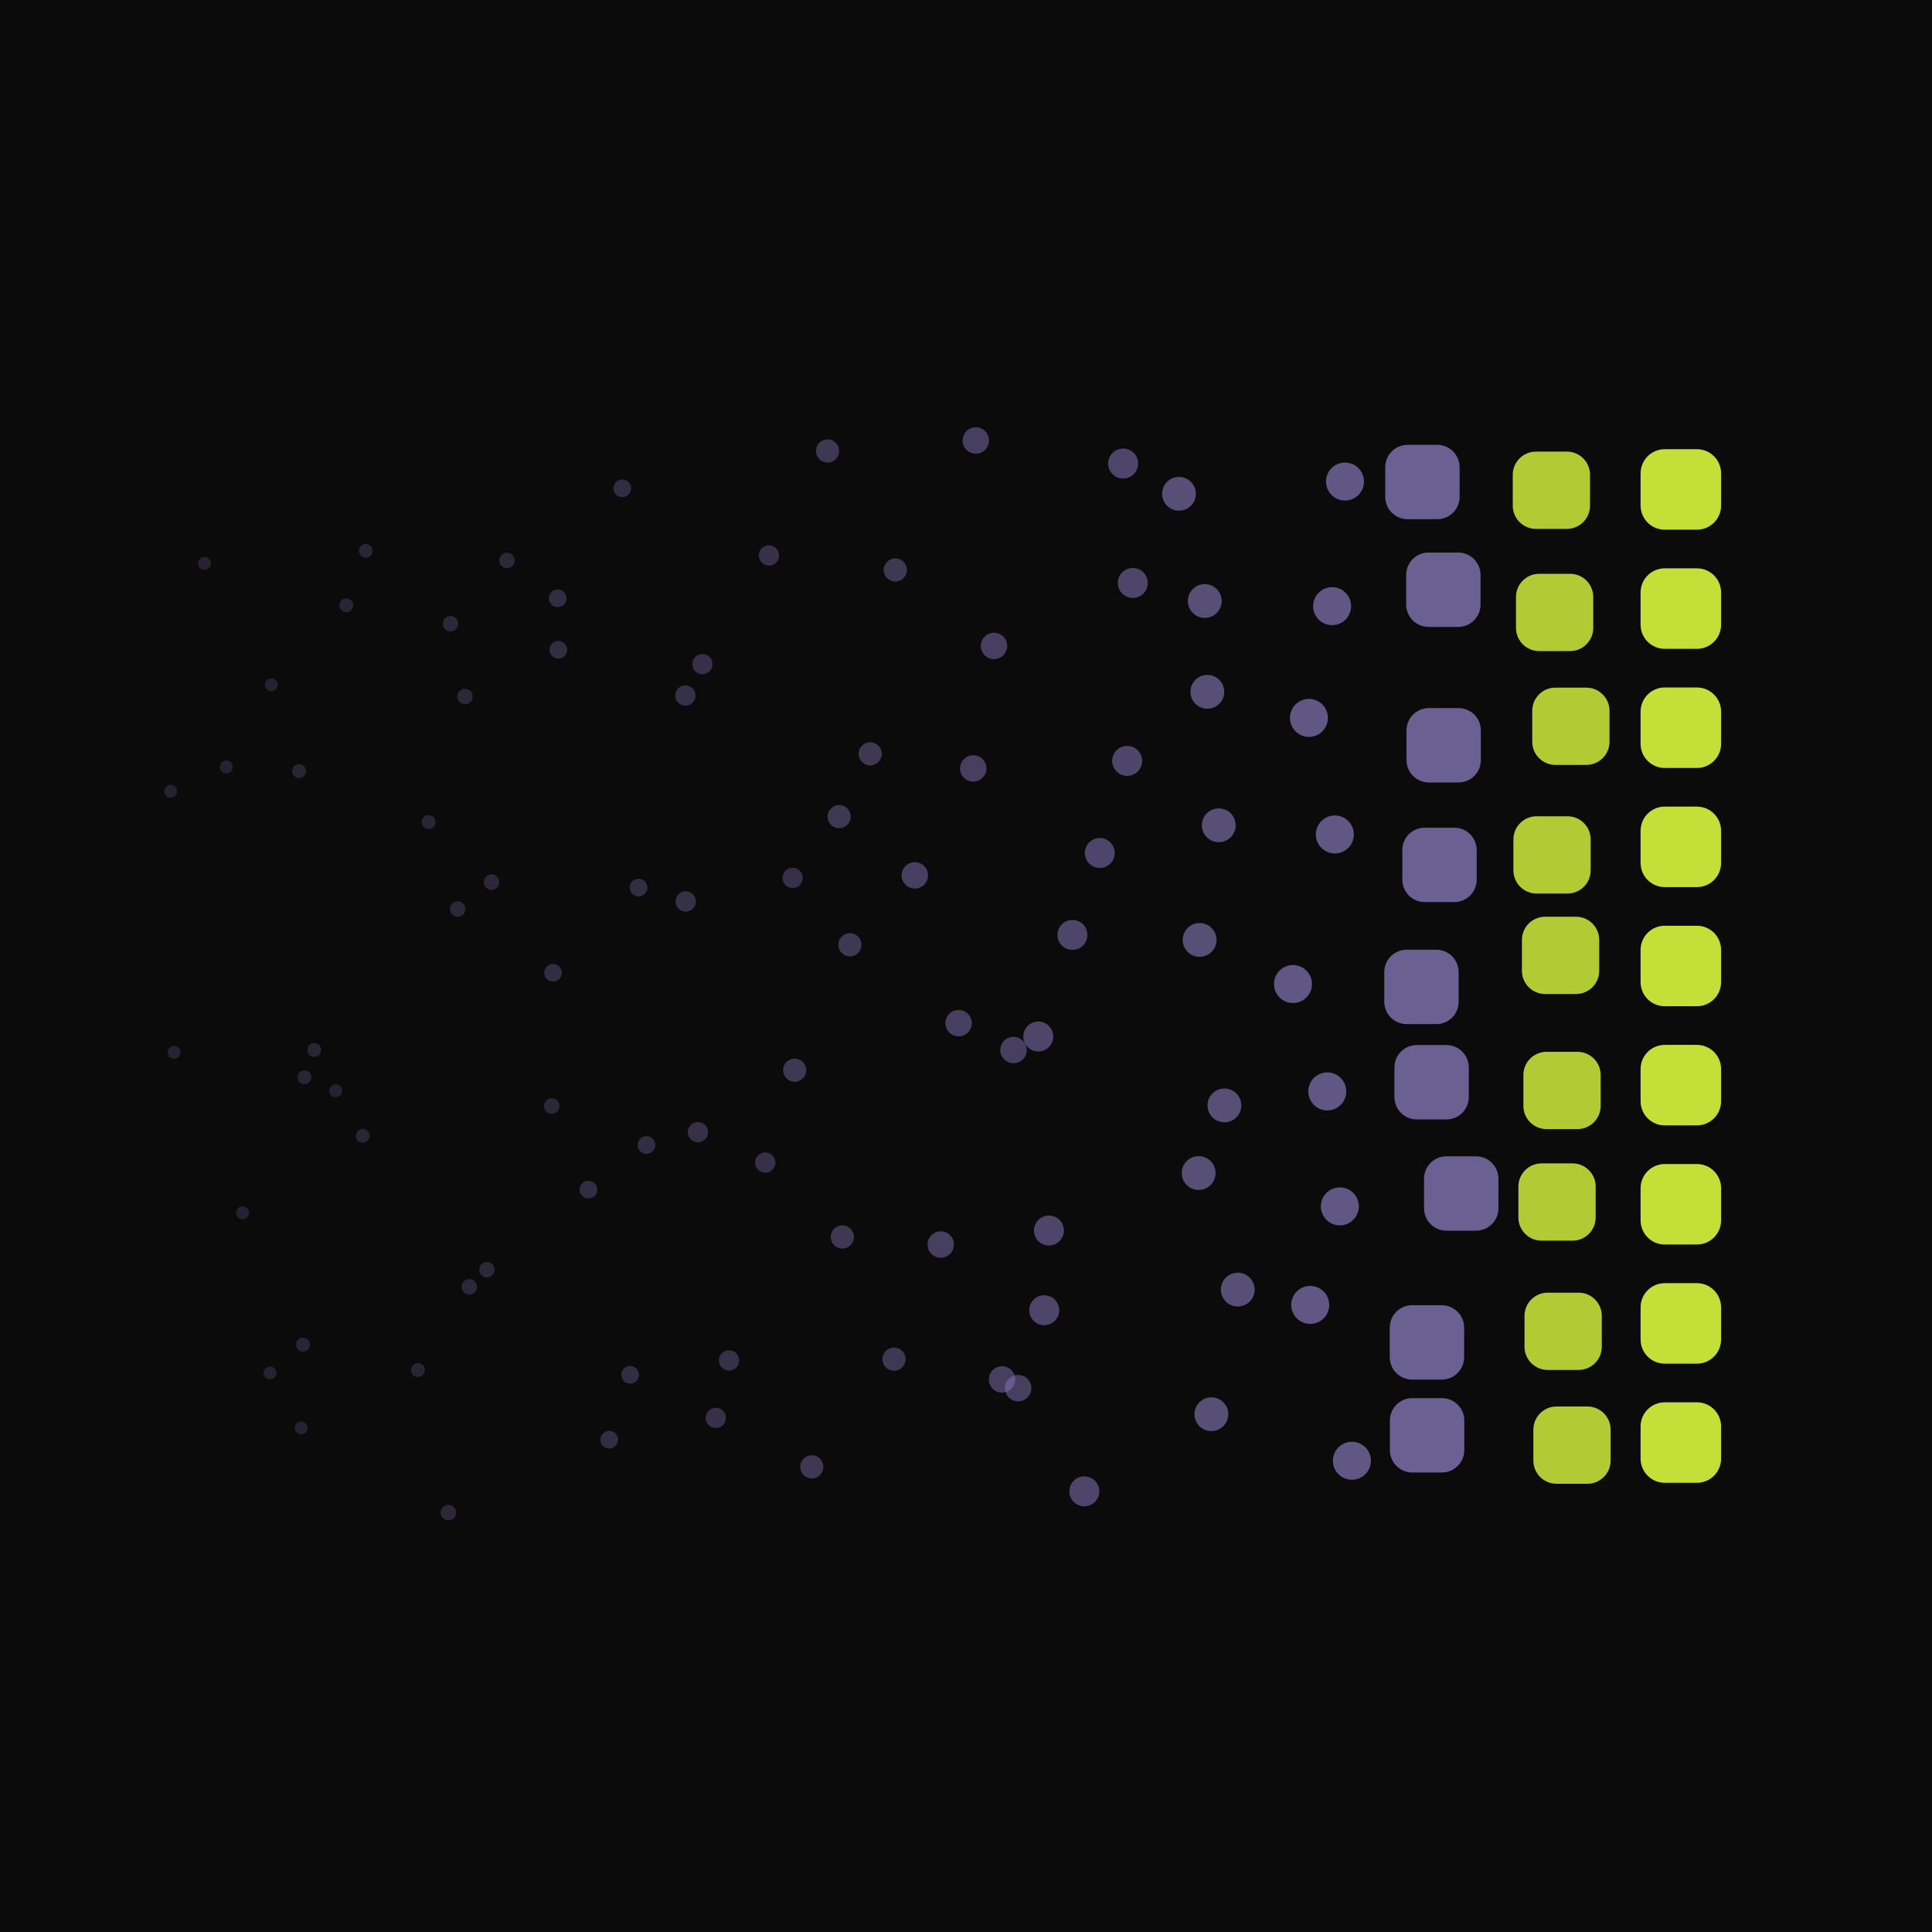
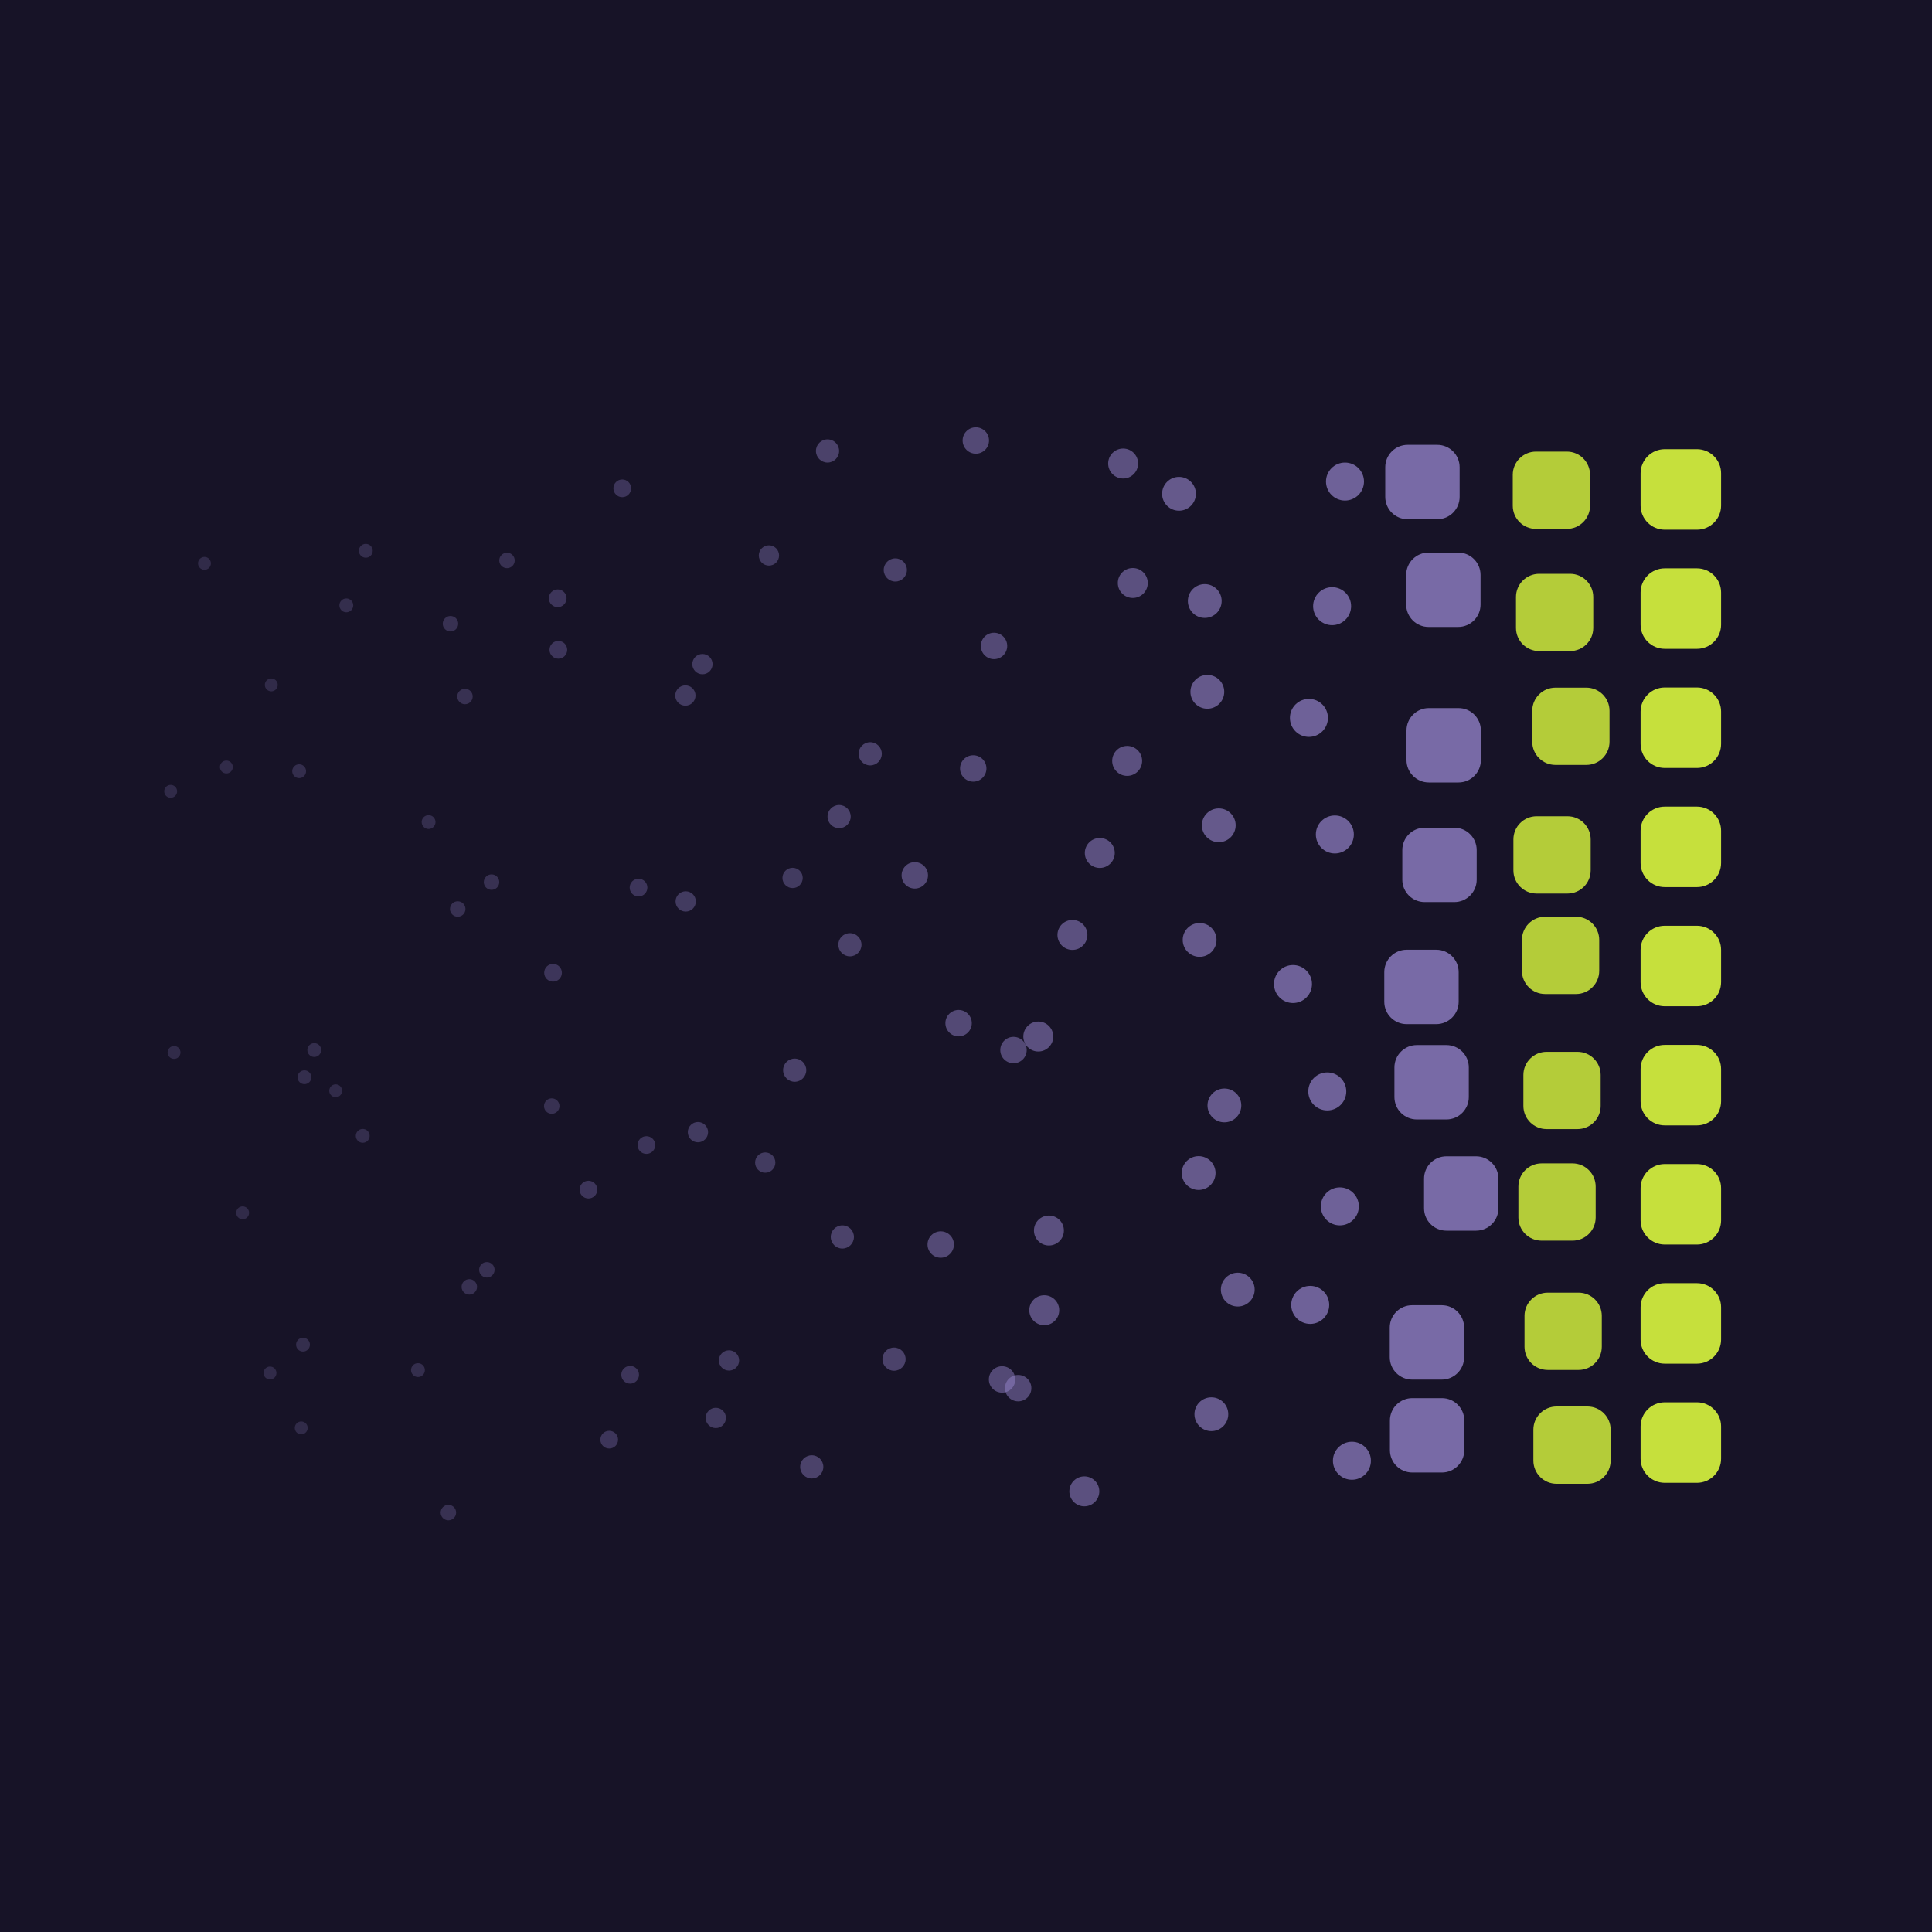
<svg xmlns="http://www.w3.org/2000/svg" viewBox="0 0 1200 1200" width="1200" height="1200" role="img" aria-label="Capa gráfica do case Projeto autoral, Direção de imagem com IA">
-   <rect width="1200" height="1200" fill="#0B0B0C" />
+   <rect width="1200" height="1200" fill="#171327" />
  <g>
-     <circle cx="127.0" cy="349.9" r="4.0" fill="#8F7FC4" opacity="0.20" />
-     <circle cx="168.5" cy="425.4" r="4.0" fill="#8F7FC4" opacity="0.20" />
-     <circle cx="106.0" cy="491.5" r="4.0" fill="#8F7FC4" opacity="0.20" />
-     <circle cx="140.6" cy="476.4" r="4.0" fill="#8F7FC4" opacity="0.20" />
-     <circle cx="108.1" cy="653.7" r="4.0" fill="#8F7FC4" opacity="0.20" />
-     <circle cx="208.5" cy="677.5" r="4.0" fill="#8F7FC4" opacity="0.20" />
-     <circle cx="150.7" cy="753.3" r="4.0" fill="#8F7FC4" opacity="0.20" />
-     <circle cx="167.7" cy="852.8" r="4.0" fill="#8F7FC4" opacity="0.20" />
-     <circle cx="187.1" cy="886.9" r="4.0" fill="#8F7FC4" opacity="0.20" />
-     <circle cx="227.2" cy="342.1" r="4.3" fill="#8F7FC4" opacity="0.22" />
-     <circle cx="215.1" cy="376.0" r="4.3" fill="#8F7FC4" opacity="0.22" />
-     <circle cx="185.8" cy="479.0" r="4.3" fill="#8F7FC4" opacity="0.22" />
-     <circle cx="266.2" cy="510.6" r="4.3" fill="#8F7FC4" opacity="0.22" />
-     <circle cx="195.2" cy="652.2" r="4.3" fill="#8F7FC4" opacity="0.22" />
-     <circle cx="189.1" cy="669.1" r="4.3" fill="#8F7FC4" opacity="0.22" />
-     <circle cx="225.3" cy="705.5" r="4.3" fill="#8F7FC4" opacity="0.22" />
-     <circle cx="188.2" cy="835.2" r="4.3" fill="#8F7FC4" opacity="0.22" />
-     <circle cx="259.6" cy="851.0" r="4.3" fill="#8F7FC4" opacity="0.22" />
-     <circle cx="314.9" cy="348.1" r="4.8" fill="#8F7FC4" opacity="0.25" />
-     <circle cx="279.8" cy="387.4" r="4.8" fill="#8F7FC4" opacity="0.25" />
-     <circle cx="288.8" cy="432.6" r="4.8" fill="#8F7FC4" opacity="0.25" />
-     <circle cx="305.3" cy="547.9" r="4.8" fill="#8F7FC4" opacity="0.25" />
-     <circle cx="284.3" cy="564.6" r="4.8" fill="#8F7FC4" opacity="0.25" />
-     <circle cx="342.7" cy="687.0" r="4.8" fill="#8F7FC4" opacity="0.25" />
-     <circle cx="291.5" cy="799.3" r="4.8" fill="#8F7FC4" opacity="0.25" />
-     <circle cx="302.4" cy="788.7" r="4.8" fill="#8F7FC4" opacity="0.25" />
-     <circle cx="278.5" cy="939.5" r="4.8" fill="#8F7FC4" opacity="0.25" />
-     <circle cx="386.5" cy="303.3" r="5.5" fill="#8F7FC4" opacity="0.29" />
-     <circle cx="346.4" cy="371.6" r="5.5" fill="#8F7FC4" opacity="0.29" />
-     <circle cx="346.8" cy="403.6" r="5.5" fill="#8F7FC4" opacity="0.29" />
-     <circle cx="396.6" cy="551.3" r="5.5" fill="#8F7FC4" opacity="0.29" />
-     <circle cx="343.5" cy="604.2" r="5.5" fill="#8F7FC4" opacity="0.29" />
-     <circle cx="401.5" cy="711.2" r="5.5" fill="#8F7FC4" opacity="0.29" />
-     <circle cx="365.5" cy="738.9" r="5.5" fill="#8F7FC4" opacity="0.29" />
-     <circle cx="391.4" cy="853.9" r="5.5" fill="#8F7FC4" opacity="0.29" />
-     <circle cx="378.4" cy="894.2" r="5.5" fill="#8F7FC4" opacity="0.29" />
-     <circle cx="477.6" cy="345.0" r="6.3" fill="#8F7FC4" opacity="0.33" />
-     <circle cx="436.3" cy="412.5" r="6.3" fill="#8F7FC4" opacity="0.33" />
-     <circle cx="425.7" cy="432.0" r="6.3" fill="#8F7FC4" opacity="0.33" />
-     <circle cx="492.3" cy="545.3" r="6.3" fill="#8F7FC4" opacity="0.33" />
-     <circle cx="425.9" cy="559.9" r="6.3" fill="#8F7FC4" opacity="0.33" />
-     <circle cx="433.5" cy="703.2" r="6.3" fill="#8F7FC4" opacity="0.33" />
-     <circle cx="475.3" cy="722.1" r="6.3" fill="#8F7FC4" opacity="0.33" />
-     <circle cx="452.8" cy="845.0" r="6.3" fill="#8F7FC4" opacity="0.33" />
-     <circle cx="444.6" cy="880.7" r="6.3" fill="#8F7FC4" opacity="0.33" />
-     <circle cx="514.0" cy="280.1" r="7.2" fill="#8F7FC4" opacity="0.39" />
-     <circle cx="556.1" cy="354.0" r="7.2" fill="#8F7FC4" opacity="0.39" />
-     <circle cx="540.5" cy="468.2" r="7.2" fill="#8F7FC4" opacity="0.39" />
-     <circle cx="521.2" cy="507.2" r="7.2" fill="#8F7FC4" opacity="0.39" />
-     <circle cx="527.9" cy="586.8" r="7.2" fill="#8F7FC4" opacity="0.39" />
-     <circle cx="493.6" cy="664.7" r="7.2" fill="#8F7FC4" opacity="0.39" />
-     <circle cx="523.2" cy="768.3" r="7.2" fill="#8F7FC4" opacity="0.39" />
-     <circle cx="555.3" cy="844.2" r="7.2" fill="#8F7FC4" opacity="0.39" />
-     <circle cx="504.2" cy="911.1" r="7.2" fill="#8F7FC4" opacity="0.39" />
-     <circle cx="606.1" cy="273.6" r="8.2" fill="#8F7FC4" opacity="0.45" />
-     <circle cx="617.4" cy="401.2" r="8.2" fill="#8F7FC4" opacity="0.45" />
-     <circle cx="604.5" cy="477.3" r="8.2" fill="#8F7FC4" opacity="0.45" />
-     <circle cx="568.2" cy="543.7" r="8.2" fill="#8F7FC4" opacity="0.45" />
-     <circle cx="595.4" cy="635.5" r="8.2" fill="#8F7FC4" opacity="0.45" />
-     <circle cx="629.5" cy="652.2" r="8.2" fill="#8F7FC4" opacity="0.45" />
-     <circle cx="584.3" cy="773.0" r="8.2" fill="#8F7FC4" opacity="0.45" />
-     <circle cx="622.4" cy="856.8" r="8.2" fill="#8F7FC4" opacity="0.45" />
-     <circle cx="632.4" cy="862.2" r="8.2" fill="#8F7FC4" opacity="0.45" />
-     <circle cx="697.6" cy="287.9" r="9.3" fill="#8F7FC4" opacity="0.51" />
-     <circle cx="703.6" cy="362.1" r="9.3" fill="#8F7FC4" opacity="0.51" />
-     <circle cx="700.1" cy="472.6" r="9.3" fill="#8F7FC4" opacity="0.51" />
-     <circle cx="683.1" cy="529.8" r="9.3" fill="#8F7FC4" opacity="0.51" />
-     <circle cx="666.1" cy="580.7" r="9.3" fill="#8F7FC4" opacity="0.51" />
-     <circle cx="644.9" cy="643.8" r="9.3" fill="#8F7FC4" opacity="0.51" />
-     <circle cx="651.5" cy="764.3" r="9.3" fill="#8F7FC4" opacity="0.51" />
-     <circle cx="648.6" cy="813.8" r="9.3" fill="#8F7FC4" opacity="0.51" />
-     <circle cx="673.5" cy="926.3" r="9.3" fill="#8F7FC4" opacity="0.51" />
-     <circle cx="732.3" cy="306.7" r="10.5" fill="#8F7FC4" opacity="0.58" />
-     <circle cx="748.3" cy="373.3" r="10.5" fill="#8F7FC4" opacity="0.58" />
-     <circle cx="749.9" cy="429.7" r="10.5" fill="#8F7FC4" opacity="0.58" />
-     <circle cx="757.0" cy="512.6" r="10.5" fill="#8F7FC4" opacity="0.58" />
-     <circle cx="745.1" cy="583.8" r="10.5" fill="#8F7FC4" opacity="0.58" />
-     <circle cx="760.5" cy="686.6" r="10.5" fill="#8F7FC4" opacity="0.58" />
-     <circle cx="744.5" cy="728.6" r="10.5" fill="#8F7FC4" opacity="0.58" />
-     <circle cx="768.8" cy="801.0" r="10.5" fill="#8F7FC4" opacity="0.58" />
-     <circle cx="752.4" cy="878.4" r="10.5" fill="#8F7FC4" opacity="0.58" />
-     <circle cx="835.4" cy="299.1" r="11.8" fill="#8F7FC4" opacity="0.65" />
-     <circle cx="827.4" cy="376.5" r="11.8" fill="#8F7FC4" opacity="0.65" />
-     <circle cx="813.0" cy="445.9" r="11.8" fill="#8F7FC4" opacity="0.65" />
-     <circle cx="829.1" cy="518.3" r="11.8" fill="#8F7FC4" opacity="0.65" />
-     <circle cx="803.1" cy="611.2" r="11.8" fill="#8F7FC4" opacity="0.65" />
-     <circle cx="824.4" cy="677.9" r="11.8" fill="#8F7FC4" opacity="0.65" />
-     <circle cx="832.2" cy="749.3" r="11.8" fill="#8F7FC4" opacity="0.65" />
-     <circle cx="813.8" cy="810.5" r="11.8" fill="#8F7FC4" opacity="0.65" />
-     <circle cx="839.7" cy="907.3" r="11.8" fill="#8F7FC4" opacity="0.65" />
-     <rect x="860.4" y="276.3" width="46.2" height="46.2" rx="13.9" fill="#8F7FC4" opacity="0.73" />
-     <rect x="873.4" y="343.2" width="46.2" height="46.2" rx="13.9" fill="#8F7FC4" opacity="0.73" />
-     <rect x="873.6" y="439.8" width="46.2" height="46.2" rx="13.9" fill="#8F7FC4" opacity="0.73" />
-     <rect x="871.0" y="514.1" width="46.2" height="46.2" rx="13.9" fill="#8F7FC4" opacity="0.73" />
-     <rect x="859.8" y="589.9" width="46.2" height="46.2" rx="13.9" fill="#8F7FC4" opacity="0.73" />
-     <rect x="866.1" y="649.1" width="46.2" height="46.2" rx="13.9" fill="#8F7FC4" opacity="0.73" />
-     <rect x="884.5" y="718.2" width="46.2" height="46.2" rx="13.9" fill="#8F7FC4" opacity="0.73" />
-     <rect x="863.2" y="810.7" width="46.2" height="46.2" rx="13.9" fill="#8F7FC4" opacity="0.73" />
-     <rect x="863.3" y="868.4" width="46.2" height="46.2" rx="13.9" fill="#8F7FC4" opacity="0.73" />
+     <circle cx="127.0" cy="349.9" r="4.0" fill="#9C8BD4" opacity="0.20" />
+     <circle cx="168.5" cy="425.4" r="4.0" fill="#9C8BD4" opacity="0.20" />
+     <circle cx="106.0" cy="491.5" r="4.0" fill="#9C8BD4" opacity="0.20" />
+     <circle cx="140.6" cy="476.4" r="4.0" fill="#9C8BD4" opacity="0.20" />
+     <circle cx="108.1" cy="653.7" r="4.0" fill="#9C8BD4" opacity="0.20" />
+     <circle cx="208.5" cy="677.5" r="4.0" fill="#9C8BD4" opacity="0.20" />
+     <circle cx="150.7" cy="753.3" r="4.0" fill="#9C8BD4" opacity="0.20" />
+     <circle cx="167.7" cy="852.8" r="4.0" fill="#9C8BD4" opacity="0.20" />
+     <circle cx="187.1" cy="886.9" r="4.0" fill="#9C8BD4" opacity="0.20" />
+     <circle cx="227.2" cy="342.1" r="4.3" fill="#9C8BD4" opacity="0.22" />
+     <circle cx="215.1" cy="376.0" r="4.3" fill="#9C8BD4" opacity="0.22" />
+     <circle cx="185.8" cy="479.0" r="4.3" fill="#9C8BD4" opacity="0.22" />
+     <circle cx="266.2" cy="510.6" r="4.3" fill="#9C8BD4" opacity="0.22" />
+     <circle cx="195.2" cy="652.2" r="4.3" fill="#9C8BD4" opacity="0.22" />
+     <circle cx="189.1" cy="669.1" r="4.3" fill="#9C8BD4" opacity="0.22" />
+     <circle cx="225.3" cy="705.5" r="4.3" fill="#9C8BD4" opacity="0.22" />
+     <circle cx="188.2" cy="835.2" r="4.3" fill="#9C8BD4" opacity="0.22" />
+     <circle cx="259.6" cy="851.0" r="4.3" fill="#9C8BD4" opacity="0.22" />
+     <circle cx="314.9" cy="348.1" r="4.8" fill="#9C8BD4" opacity="0.25" />
+     <circle cx="279.8" cy="387.4" r="4.8" fill="#9C8BD4" opacity="0.25" />
+     <circle cx="288.8" cy="432.6" r="4.8" fill="#9C8BD4" opacity="0.25" />
+     <circle cx="305.3" cy="547.9" r="4.8" fill="#9C8BD4" opacity="0.25" />
+     <circle cx="284.3" cy="564.6" r="4.8" fill="#9C8BD4" opacity="0.25" />
+     <circle cx="342.7" cy="687.0" r="4.8" fill="#9C8BD4" opacity="0.25" />
+     <circle cx="291.5" cy="799.3" r="4.8" fill="#9C8BD4" opacity="0.25" />
+     <circle cx="302.4" cy="788.7" r="4.8" fill="#9C8BD4" opacity="0.25" />
+     <circle cx="278.5" cy="939.5" r="4.8" fill="#9C8BD4" opacity="0.25" />
+     <circle cx="386.5" cy="303.3" r="5.5" fill="#9C8BD4" opacity="0.29" />
+     <circle cx="346.4" cy="371.6" r="5.5" fill="#9C8BD4" opacity="0.29" />
+     <circle cx="346.8" cy="403.6" r="5.5" fill="#9C8BD4" opacity="0.29" />
+     <circle cx="396.6" cy="551.3" r="5.5" fill="#9C8BD4" opacity="0.29" />
+     <circle cx="343.5" cy="604.2" r="5.5" fill="#9C8BD4" opacity="0.29" />
+     <circle cx="401.5" cy="711.2" r="5.5" fill="#9C8BD4" opacity="0.29" />
+     <circle cx="365.5" cy="738.9" r="5.5" fill="#9C8BD4" opacity="0.29" />
+     <circle cx="391.4" cy="853.9" r="5.5" fill="#9C8BD4" opacity="0.29" />
+     <circle cx="378.4" cy="894.2" r="5.5" fill="#9C8BD4" opacity="0.29" />
+     <circle cx="477.6" cy="345.0" r="6.3" fill="#9C8BD4" opacity="0.33" />
+     <circle cx="436.3" cy="412.5" r="6.3" fill="#9C8BD4" opacity="0.33" />
+     <circle cx="425.7" cy="432.0" r="6.3" fill="#9C8BD4" opacity="0.33" />
+     <circle cx="492.3" cy="545.3" r="6.3" fill="#9C8BD4" opacity="0.33" />
+     <circle cx="425.9" cy="559.9" r="6.3" fill="#9C8BD4" opacity="0.33" />
+     <circle cx="433.5" cy="703.2" r="6.3" fill="#9C8BD4" opacity="0.33" />
+     <circle cx="475.3" cy="722.1" r="6.3" fill="#9C8BD4" opacity="0.33" />
+     <circle cx="452.8" cy="845.0" r="6.3" fill="#9C8BD4" opacity="0.33" />
+     <circle cx="444.6" cy="880.7" r="6.3" fill="#9C8BD4" opacity="0.33" />
+     <circle cx="514.0" cy="280.1" r="7.2" fill="#9C8BD4" opacity="0.39" />
+     <circle cx="556.1" cy="354.0" r="7.2" fill="#9C8BD4" opacity="0.39" />
+     <circle cx="540.5" cy="468.2" r="7.2" fill="#9C8BD4" opacity="0.39" />
+     <circle cx="521.2" cy="507.2" r="7.2" fill="#9C8BD4" opacity="0.39" />
+     <circle cx="527.9" cy="586.8" r="7.2" fill="#9C8BD4" opacity="0.39" />
+     <circle cx="493.6" cy="664.7" r="7.2" fill="#9C8BD4" opacity="0.39" />
+     <circle cx="523.2" cy="768.3" r="7.2" fill="#9C8BD4" opacity="0.39" />
+     <circle cx="555.3" cy="844.2" r="7.2" fill="#9C8BD4" opacity="0.39" />
+     <circle cx="504.2" cy="911.1" r="7.2" fill="#9C8BD4" opacity="0.39" />
+     <circle cx="606.1" cy="273.6" r="8.2" fill="#9C8BD4" opacity="0.45" />
+     <circle cx="617.4" cy="401.2" r="8.2" fill="#9C8BD4" opacity="0.45" />
+     <circle cx="604.5" cy="477.3" r="8.2" fill="#9C8BD4" opacity="0.45" />
+     <circle cx="568.2" cy="543.7" r="8.2" fill="#9C8BD4" opacity="0.45" />
+     <circle cx="595.4" cy="635.5" r="8.2" fill="#9C8BD4" opacity="0.45" />
+     <circle cx="629.5" cy="652.2" r="8.2" fill="#9C8BD4" opacity="0.45" />
+     <circle cx="584.3" cy="773.0" r="8.2" fill="#9C8BD4" opacity="0.45" />
+     <circle cx="622.4" cy="856.8" r="8.2" fill="#9C8BD4" opacity="0.45" />
+     <circle cx="632.4" cy="862.2" r="8.2" fill="#9C8BD4" opacity="0.45" />
+     <circle cx="697.6" cy="287.9" r="9.3" fill="#9C8BD4" opacity="0.51" />
+     <circle cx="703.6" cy="362.1" r="9.3" fill="#9C8BD4" opacity="0.51" />
+     <circle cx="700.1" cy="472.6" r="9.3" fill="#9C8BD4" opacity="0.51" />
+     <circle cx="683.1" cy="529.8" r="9.3" fill="#9C8BD4" opacity="0.51" />
+     <circle cx="666.1" cy="580.7" r="9.3" fill="#9C8BD4" opacity="0.51" />
+     <circle cx="644.9" cy="643.8" r="9.3" fill="#9C8BD4" opacity="0.51" />
+     <circle cx="651.5" cy="764.3" r="9.3" fill="#9C8BD4" opacity="0.51" />
+     <circle cx="648.6" cy="813.8" r="9.3" fill="#9C8BD4" opacity="0.51" />
+     <circle cx="673.5" cy="926.3" r="9.3" fill="#9C8BD4" opacity="0.51" />
+     <circle cx="732.3" cy="306.7" r="10.5" fill="#9C8BD4" opacity="0.58" />
+     <circle cx="748.3" cy="373.3" r="10.5" fill="#9C8BD4" opacity="0.58" />
+     <circle cx="749.9" cy="429.7" r="10.5" fill="#9C8BD4" opacity="0.58" />
+     <circle cx="757.0" cy="512.6" r="10.5" fill="#9C8BD4" opacity="0.58" />
+     <circle cx="745.1" cy="583.8" r="10.5" fill="#9C8BD4" opacity="0.58" />
+     <circle cx="760.5" cy="686.6" r="10.5" fill="#9C8BD4" opacity="0.58" />
+     <circle cx="744.5" cy="728.6" r="10.5" fill="#9C8BD4" opacity="0.58" />
+     <circle cx="768.8" cy="801.0" r="10.5" fill="#9C8BD4" opacity="0.58" />
+     <circle cx="752.4" cy="878.4" r="10.5" fill="#9C8BD4" opacity="0.58" />
+     <circle cx="835.4" cy="299.1" r="11.8" fill="#9C8BD4" opacity="0.65" />
+     <circle cx="827.4" cy="376.5" r="11.8" fill="#9C8BD4" opacity="0.65" />
+     <circle cx="813.0" cy="445.9" r="11.8" fill="#9C8BD4" opacity="0.65" />
+     <circle cx="829.1" cy="518.3" r="11.8" fill="#9C8BD4" opacity="0.65" />
+     <circle cx="803.1" cy="611.2" r="11.8" fill="#9C8BD4" opacity="0.65" />
+     <circle cx="824.4" cy="677.9" r="11.8" fill="#9C8BD4" opacity="0.65" />
+     <circle cx="832.2" cy="749.3" r="11.8" fill="#9C8BD4" opacity="0.65" />
+     <circle cx="813.8" cy="810.5" r="11.8" fill="#9C8BD4" opacity="0.65" />
+     <circle cx="839.7" cy="907.3" r="11.8" fill="#9C8BD4" opacity="0.65" />
+     <rect x="860.4" y="276.3" width="46.2" height="46.2" rx="13.9" fill="#9C8BD4" opacity="0.73" />
+     <rect x="873.4" y="343.2" width="46.2" height="46.2" rx="13.9" fill="#9C8BD4" opacity="0.73" />
+     <rect x="873.6" y="439.8" width="46.2" height="46.2" rx="13.9" fill="#9C8BD4" opacity="0.73" />
+     <rect x="871.0" y="514.1" width="46.2" height="46.2" rx="13.9" fill="#9C8BD4" opacity="0.73" />
+     <rect x="859.8" y="589.9" width="46.2" height="46.2" rx="13.9" fill="#9C8BD4" opacity="0.73" />
+     <rect x="866.1" y="649.1" width="46.2" height="46.2" rx="13.9" fill="#9C8BD4" opacity="0.73" />
+     <rect x="884.5" y="718.2" width="46.2" height="46.2" rx="13.9" fill="#9C8BD4" opacity="0.73" />
+     <rect x="863.2" y="810.7" width="46.2" height="46.2" rx="13.9" fill="#9C8BD4" opacity="0.73" />
+     <rect x="863.3" y="868.4" width="46.2" height="46.2" rx="13.9" fill="#9C8BD4" opacity="0.73" />
    <rect x="939.6" y="280.5" width="48.0" height="48.0" rx="14.4" fill="#D9F63E" opacity="0.81" />
    <rect x="941.6" y="356.4" width="48.0" height="48.0" rx="14.4" fill="#D9F63E" opacity="0.81" />
    <rect x="951.7" y="427.1" width="48.0" height="48.0" rx="14.4" fill="#D9F63E" opacity="0.81" />
    <rect x="940.0" y="507.0" width="48.0" height="48.0" rx="14.4" fill="#D9F63E" opacity="0.81" />
    <rect x="945.3" y="569.4" width="48.0" height="48.0" rx="14.4" fill="#D9F63E" opacity="0.81" />
    <rect x="946.2" y="653.3" width="48.0" height="48.0" rx="14.4" fill="#D9F63E" opacity="0.81" />
    <rect x="943.1" y="722.6" width="48.0" height="48.0" rx="14.4" fill="#D9F63E" opacity="0.81" />
    <rect x="946.9" y="802.9" width="48.0" height="48.0" rx="14.4" fill="#D9F63E" opacity="0.81" />
    <rect x="952.4" y="873.6" width="48.0" height="48.0" rx="14.4" fill="#D9F63E" opacity="0.81" />
    <rect x="1019.0" y="279.0" width="50.0" height="50.0" rx="15.0" fill="#D9F63E" opacity="0.90" />
    <rect x="1019.0" y="353.0" width="50.0" height="50.0" rx="15.0" fill="#D9F63E" opacity="0.90" />
    <rect x="1019.0" y="427.0" width="50.0" height="50.0" rx="15.0" fill="#D9F63E" opacity="0.90" />
    <rect x="1019.0" y="501.0" width="50.0" height="50.0" rx="15.0" fill="#D9F63E" opacity="0.90" />
    <rect x="1019.0" y="575.0" width="50.0" height="50.0" rx="15.0" fill="#D9F63E" opacity="0.90" />
    <rect x="1019.0" y="649.0" width="50.0" height="50.0" rx="15.0" fill="#D9F63E" opacity="0.90" />
    <rect x="1019.0" y="723.0" width="50.0" height="50.0" rx="15.0" fill="#D9F63E" opacity="0.90" />
    <rect x="1019.0" y="797.0" width="50.0" height="50.0" rx="15.0" fill="#D9F63E" opacity="0.90" />
    <rect x="1019.0" y="871.0" width="50.0" height="50.0" rx="15.0" fill="#D9F63E" opacity="0.90" />
  </g>
</svg>
